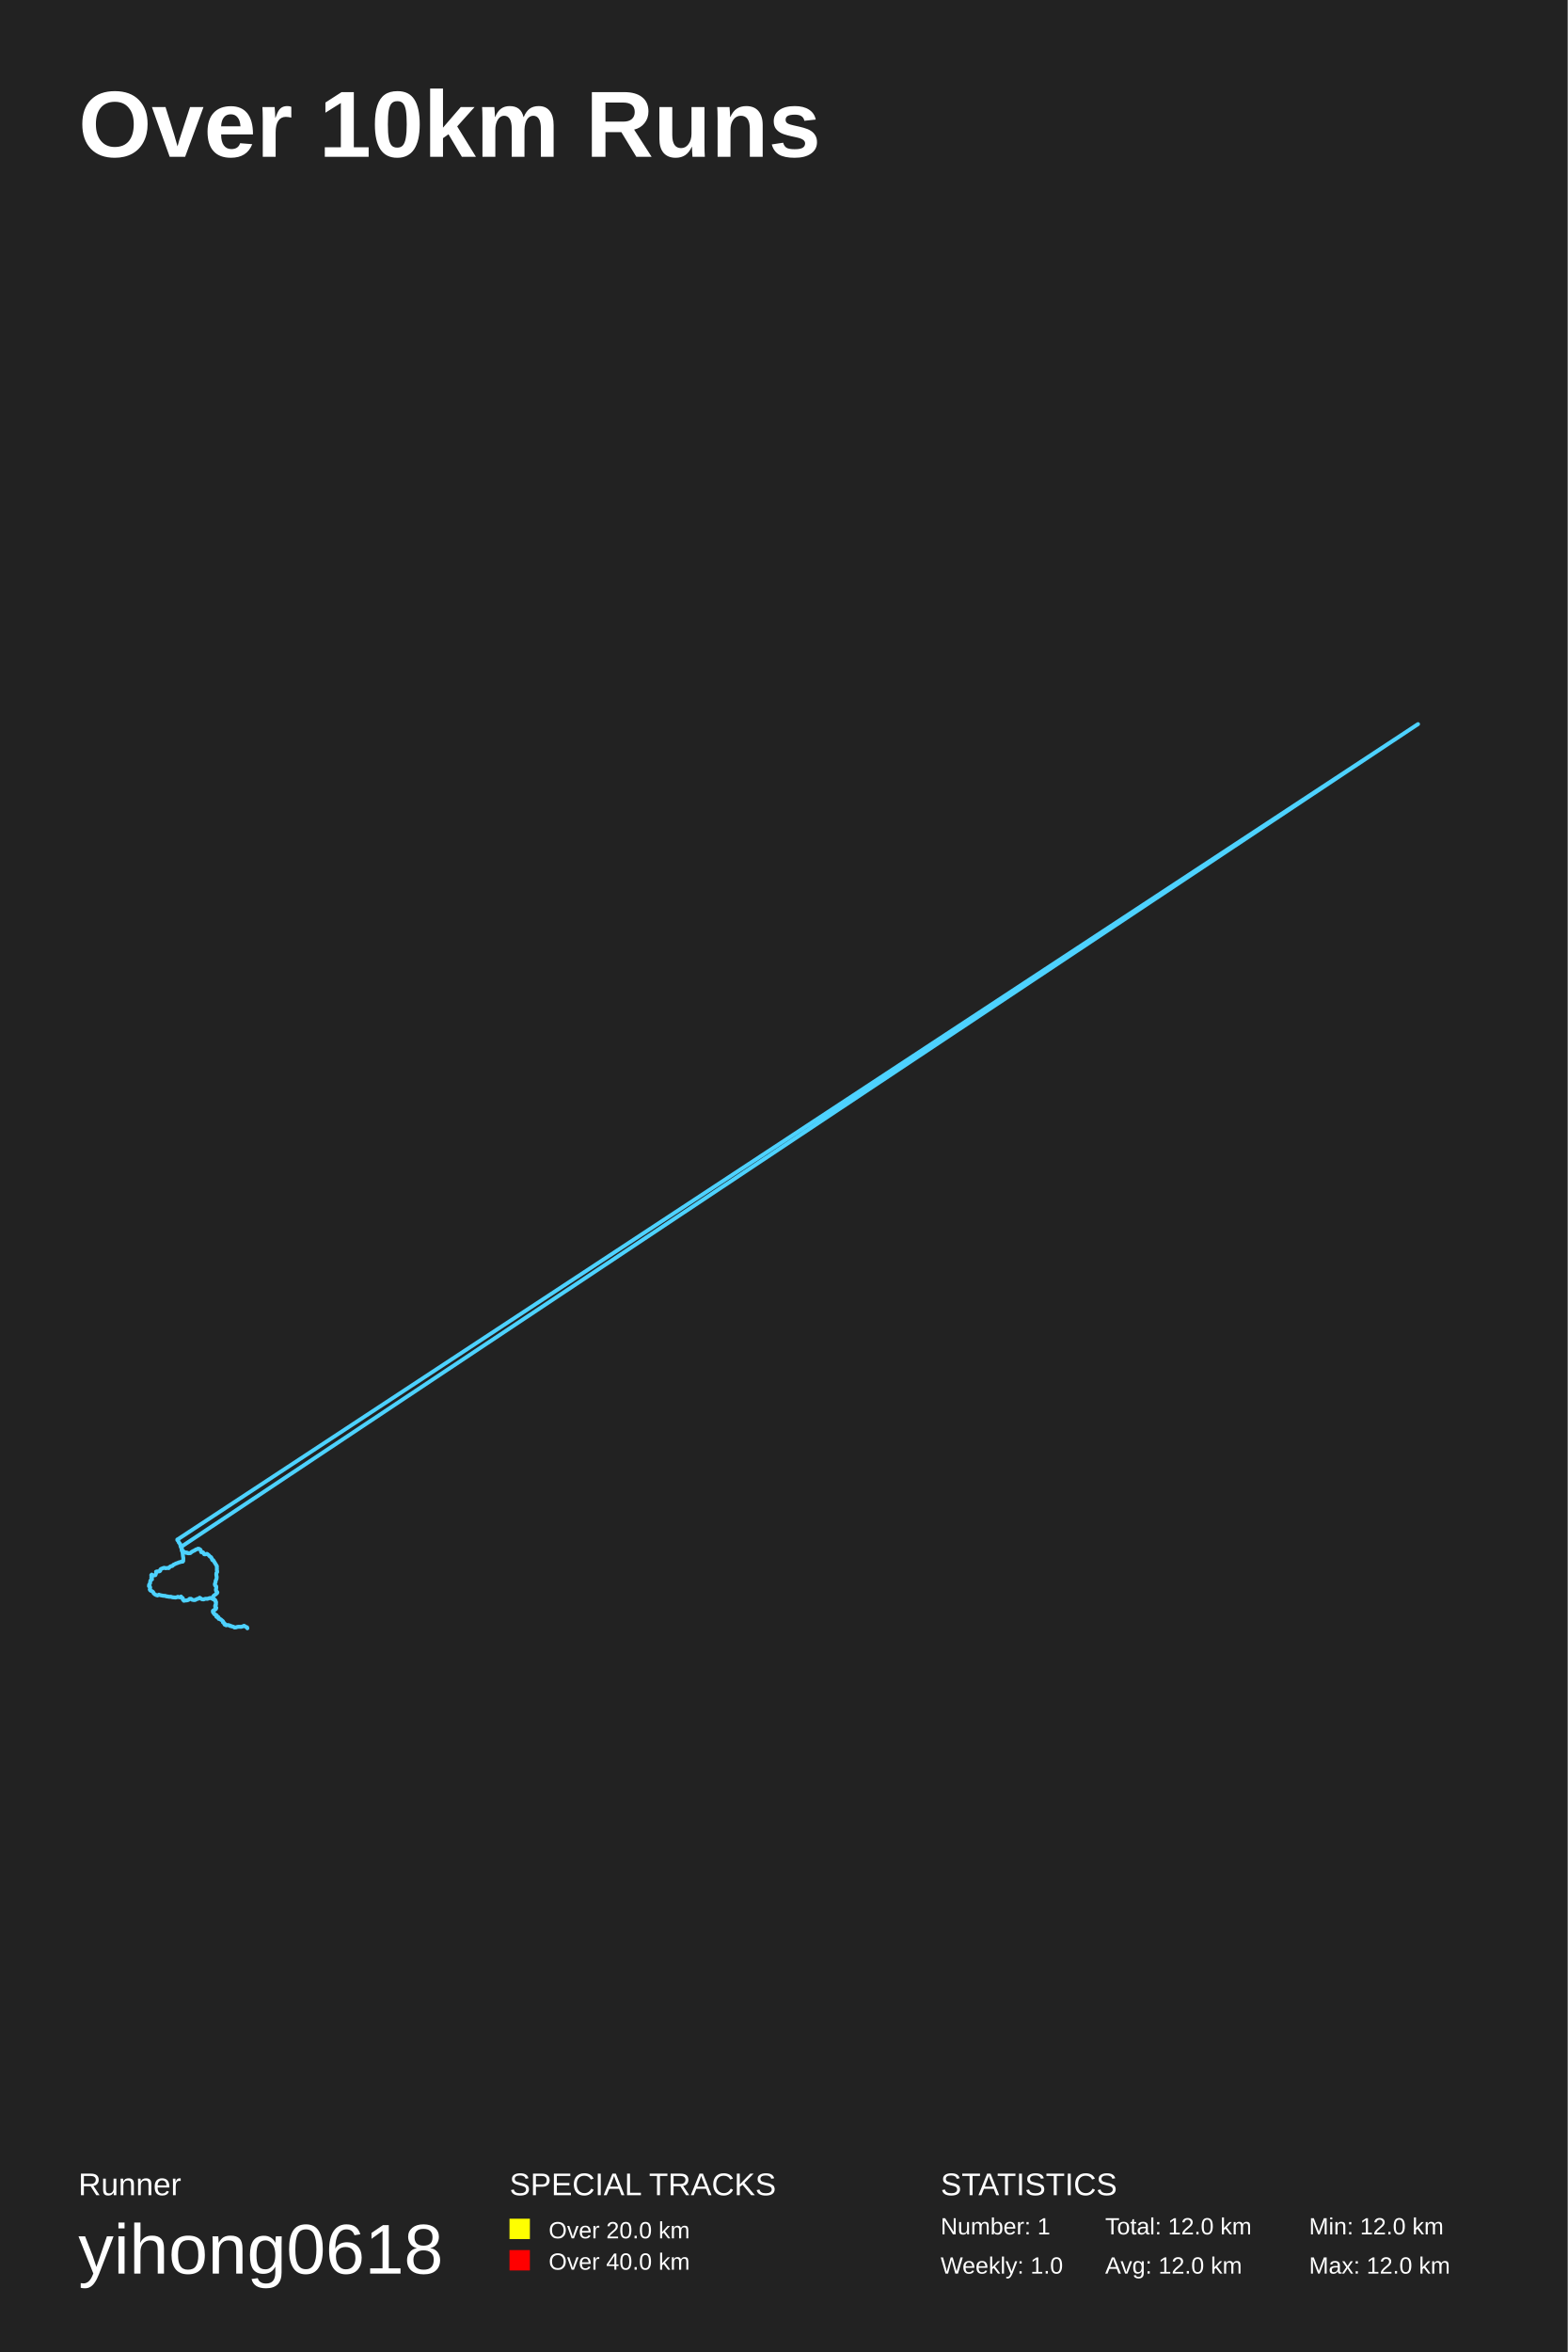
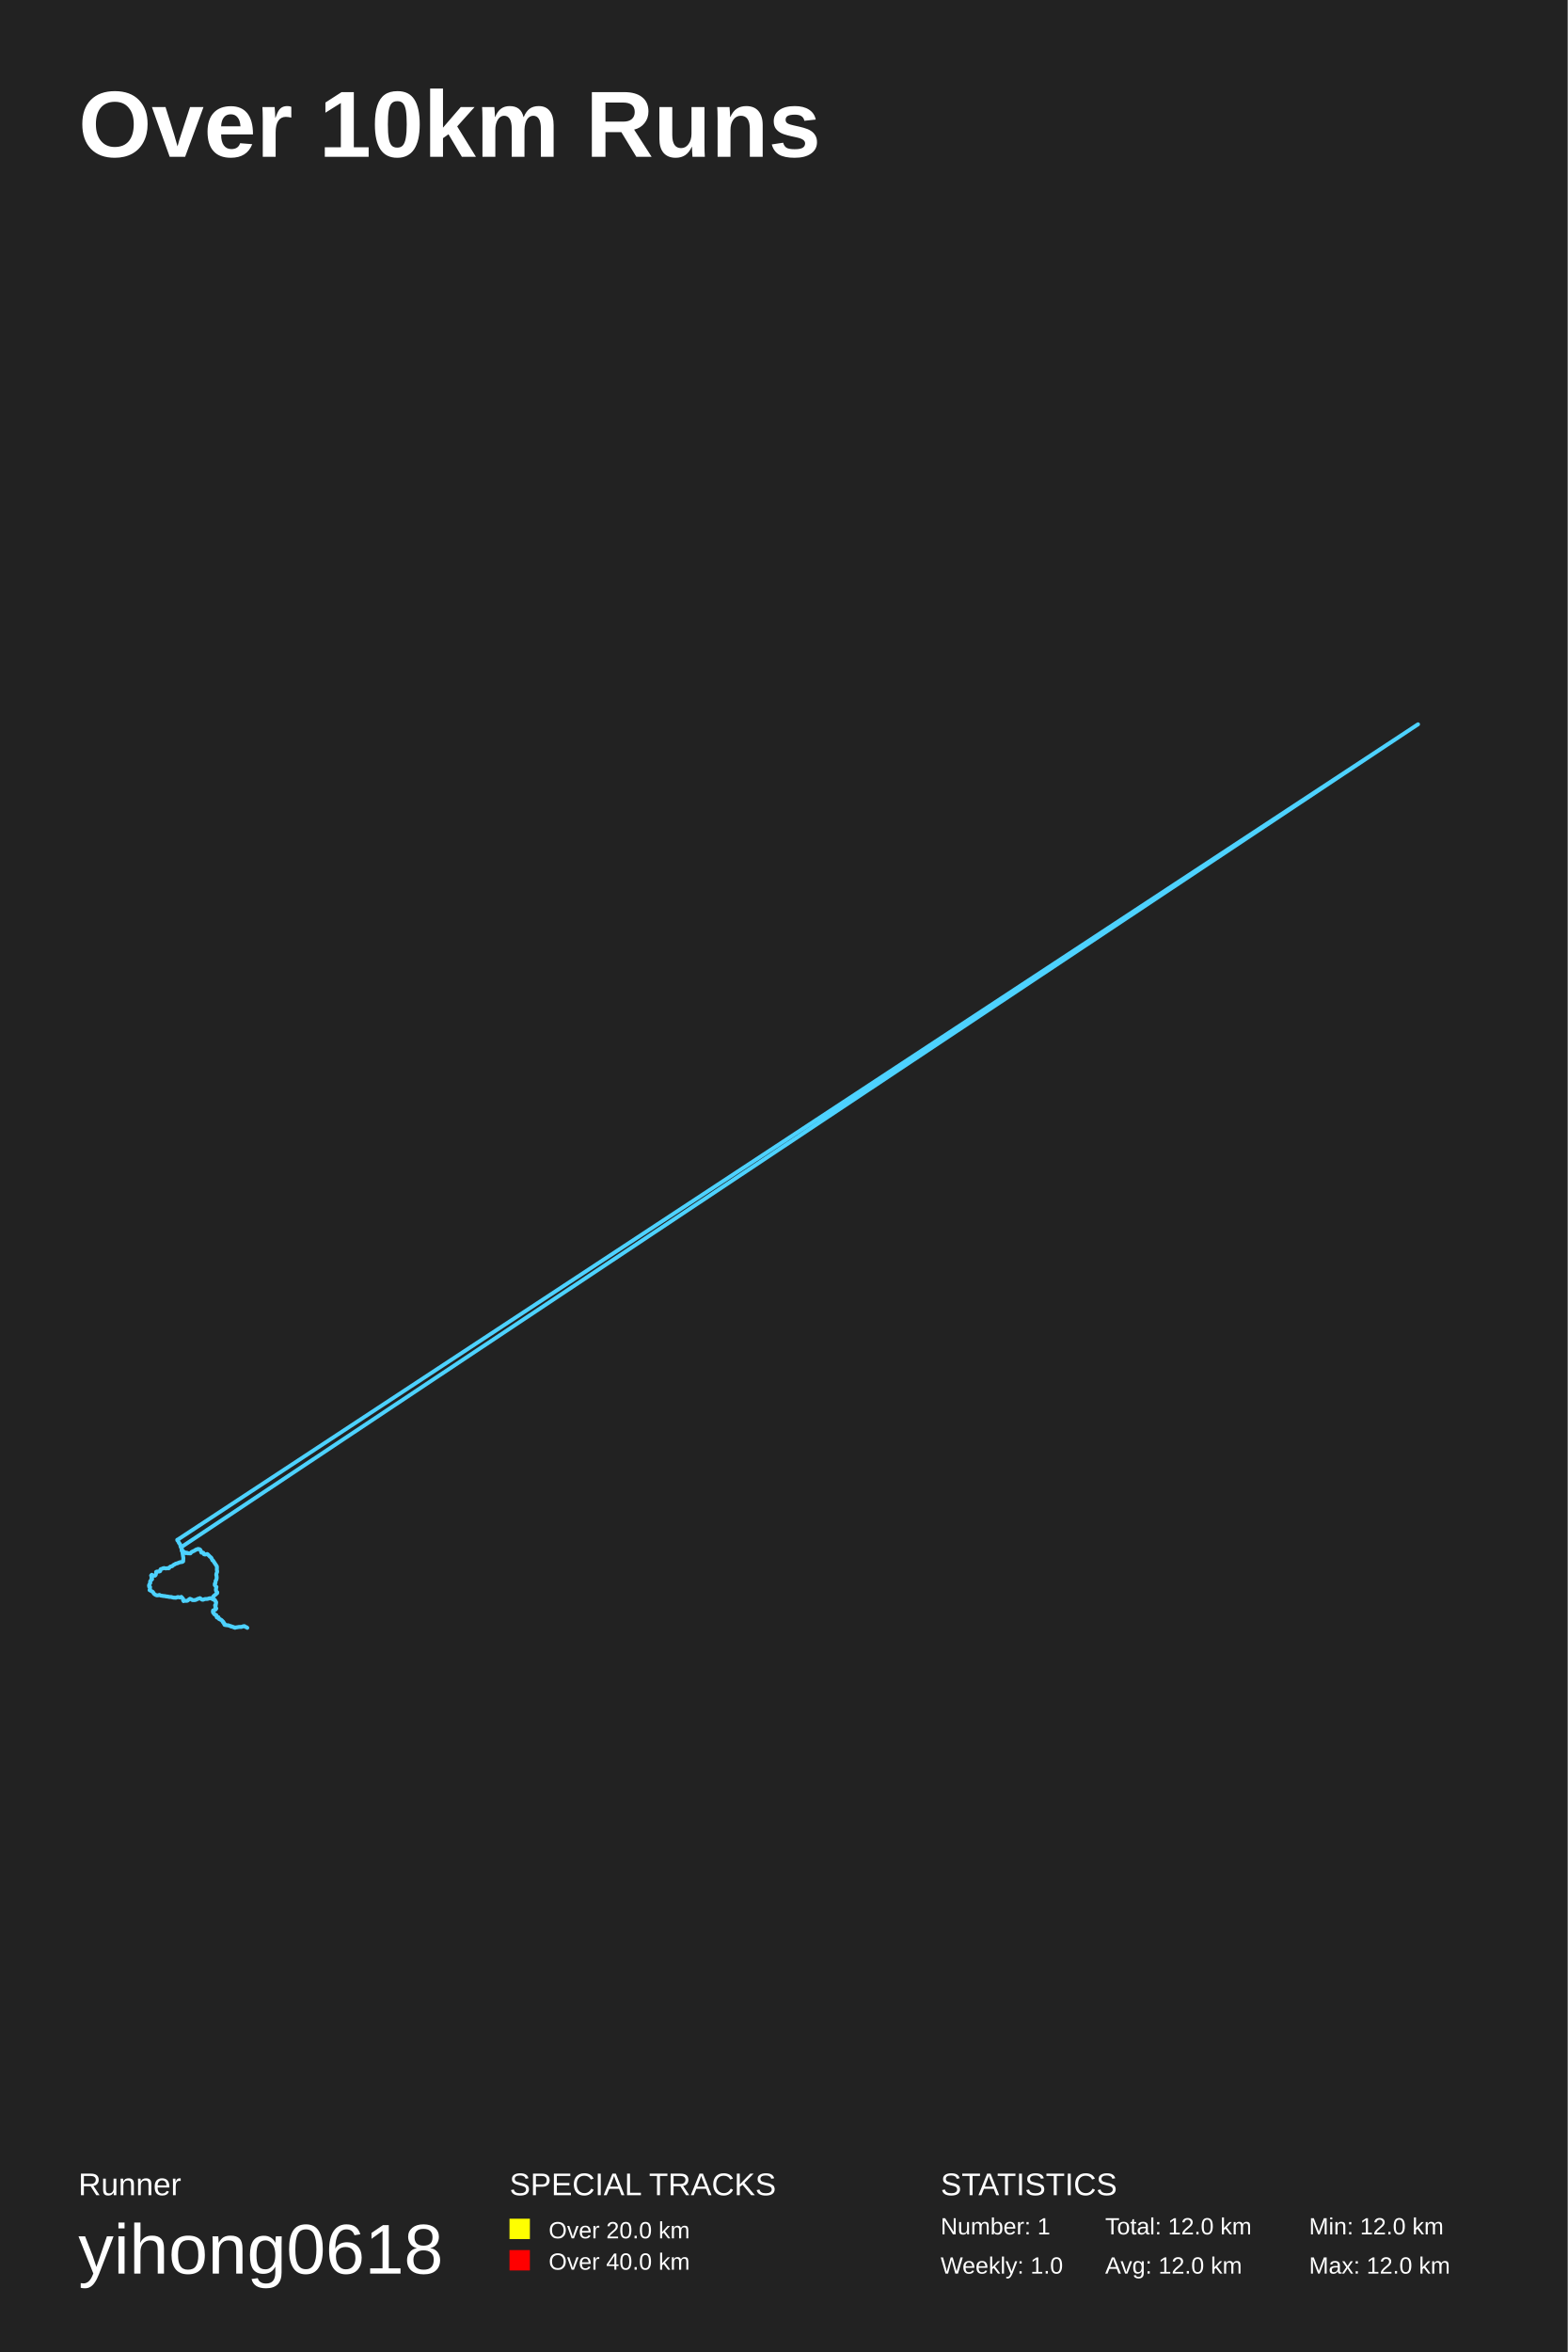
<svg xmlns="http://www.w3.org/2000/svg" baseProfile="full" height="300mm" version="1.1" viewBox="0,0,200,300" width="200mm">
  <defs />
  <rect fill="#222222" height="300" width="200" x="0" y="0" />
  <text fill="#FFFFFF" style="font-size:12px; font-family:Arial; font-weight:bold;" x="10" y="20">Over 10km Runs</text>
  <text fill="#FFFFFF" style="font-size:4px; font-family:Arial" x="10" y="280">Runner</text>
  <text fill="#FFFFFF" style="font-size:9px; font-family:Arial" x="10" y="290">yihong0618</text>
  <text fill="#FFFFFF" style="font-size:4px; font-family:Arial" x="65" y="280">SPECIAL TRACKS</text>
  <rect fill="yellow" height="2.6" width="2.6" x="65" y="283" />
  <text fill="#FFFFFF" style="font-size:3px; font-family:Arial" x="70" y="285.5">Over 20.0 km</text>
  <rect fill="red" height="2.6" width="2.6" x="65" y="287" />
  <text fill="#FFFFFF" style="font-size:3px; font-family:Arial" x="70" y="289.5">Over 40.0 km</text>
  <text fill="#FFFFFF" style="font-size:4px; font-family:Arial" x="120" y="280">STATISTICS</text>
  <text fill="#FFFFFF" style="font-size:3px; font-family:Arial" x="120" y="285">Number: 1</text>
  <text fill="#FFFFFF" style="font-size:3px; font-family:Arial" x="120" y="290">Weekly: 1.0</text>
  <text fill="#FFFFFF" style="font-size:3px; font-family:Arial" x="141" y="285">Total: 12.0 km</text>
  <text fill="#FFFFFF" style="font-size:3px; font-family:Arial" x="141" y="290">Avg: 12.0 km</text>
  <text fill="#FFFFFF" style="font-size:3px; font-family:Arial" x="167" y="285">Min: 12.0 km</text>
  <text fill="#FFFFFF" style="font-size:3px; font-family:Arial" x="167" y="290">Max: 12.0 km</text>
-   <polyline fill="none" opacity="1" points="29.918,207.591 29.785,207.496 29.647,207.47 29.542,207.422 29.395,207.406 29.257,207.343 29.129,207.28 28.987,207.275 28.863,207.312 28.654,207.217 28.607,207.106 28.545,207.011 28.436,206.922 28.412,206.764 28.283,206.664 28.236,206.622 28.131,206.574 28.041,206.511 27.899,206.485 27.851,206.374 27.851,206.253 27.718,206.29 27.599,206.205 27.618,206.032 27.519,205.984 27.4,205.947 27.314,205.831 27.234,205.731 27.157,205.605 27.162,205.463 27.329,205.342 27.457,205.305 27.566,205.141 27.523,205.041 27.452,204.925 27.457,204.789 27.528,204.646 27.538,204.499 27.571,204.367 27.471,204.251 27.438,204.099 27.352,203.998 27.224,203.993 27.229,203.993 27.243,203.998 27.214,204.004 27.229,203.993 27.219,203.998 27.214,204.004 27.214,203.998 27.157,203.951 27.134,203.809 27.153,203.709 27.214,203.603 27.291,203.524 27.352,203.466 27.471,203.393 27.58,203.298 27.69,203.203 27.728,203.108 27.671,203.013 27.58,202.94 27.538,202.782 27.566,202.682 27.576,202.581 27.595,202.434 27.571,202.318 27.481,202.271 27.438,202.207 27.405,202.071 27.457,201.913 27.504,201.797 27.504,201.654 27.566,201.502 27.623,201.386 27.633,201.249 27.647,201.133 27.618,201.017 27.604,200.917 27.595,200.812 27.609,200.638 27.699,200.522 27.699,200.395 27.656,200.264 27.675,200.122 27.661,199.958 27.675,199.774 27.205,198.999 27.119,199.01 27.067,198.952 27.039,198.857 27.015,198.783 26.991,198.741 26.958,198.668 26.906,198.599 26.82,198.568 26.763,198.525 26.706,198.446 26.63,198.367 26.516,198.278 26.44,198.209 26.388,198.193 26.274,198.23 26.179,198.257 26.055,198.251 25.998,198.167 25.951,198.067 25.889,197.999 25.775,198.014 25.699,197.983 25.708,197.962 25.742,197.956 25.723,197.951 25.699,197.978 25.666,197.978 25.699,197.978 25.694,197.983 25.685,197.978 25.699,197.967 25.656,197.898 25.618,197.798 25.604,197.725 25.556,197.656 25.528,197.64 25.447,197.603 25.39,197.551 25.305,197.551 25.267,197.546 25.262,197.535 25.176,197.582 25.1,197.619 25.043,197.63 24.977,197.651 24.915,197.698 24.834,197.751 24.782,197.788 24.734,197.798 24.663,197.83 24.587,197.872 24.502,197.92 24.402,197.983 24.326,198.072 24.226,198.114 24.141,198.114 24.036,198.12 23.955,198.099 23.965,198.078 23.965,198.078 23.951,198.083 23.941,198.114 23.884,198.051 23.813,198.02 23.756,198.067 23.68,198.009 23.589,198.02 23.513,197.983 23.437,197.893 23.366,197.856 23.357,197.835 23.342,197.819 23.266,197.735 23.2,197.719 23.2,197.725 23.19,197.709 23.176,197.651 23.2,197.561 23.195,197.493 23.124,197.424 23.105,197.377 23.057,197.308 23.043,197.229 23.01,197.108 22.986,196.934 22.915,196.882 22.882,196.797 22.81,196.745 22.796,196.655 22.725,196.56 22.673,196.476 22.663,196.439 22.625,196.439 22.644,196.45 22.644,196.45 22.63,196.439 22.639,196.439 22.654,196.445 22.706,196.355 22.692,196.366 22.62,196.366 22.63,196.387 22.62,196.387 22.639,196.392 22.63,196.392 22.63,196.387 22.63,196.376 22.639,196.381 22.63,196.376 180.91,92.362 180.815,92.42 180.815,92.42 180.815,92.42 180.724,92.478 23.086,197.319 23.119,197.435 23.186,197.509 23.171,197.63 23.186,197.746 23.224,197.851 23.281,197.951 23.3,198.093 23.314,198.209 23.333,198.399 23.352,198.557 23.38,198.673 23.39,198.841 23.366,198.994 23.38,199.089 23.314,199.189 23.114,199.2 22.986,199.252 22.839,199.279 22.701,199.342 22.568,199.395 22.44,199.431 22.349,199.489 22.231,199.542 22.112,199.595 22.079,199.658 22.05,199.679 22.05,199.684 21.993,199.732 21.912,199.758 21.798,199.763 21.713,199.827 21.627,199.874 21.589,199.953 21.513,200.016 21.418,199.995 21.314,199.995 21.195,200.021 21.086,200.027 20.995,199.974 20.886,199.985 20.805,200.016 20.744,200.037 20.658,200.079 20.558,200.111 20.473,200.169 20.43,200.258 20.444,200.343 20.397,200.395 20.349,200.416 20.311,200.427 20.216,200.448 20.121,200.427 19.998,200.443 19.907,200.474 19.931,200.517 19.926,200.59 19.917,200.654 19.893,200.701 19.888,200.759 19.865,200.817 19.817,200.917 19.694,200.922 19.603,200.964 19.537,200.98 19.451,201.012 19.413,200.975 19.371,200.954 19.342,200.938 19.318,200.906 19.356,200.891 19.361,200.838 19.333,200.88 19.295,200.901 19.328,201.028 19.299,201.201 19.385,201.338 19.39,201.454 19.261,201.502 19.176,201.649 19.157,201.833 19.138,201.97 19.024,202.128 19.005,202.323 19.114,202.371 19.157,202.476 19.152,202.576 19.105,202.734 19.157,202.84 19.257,202.908 19.404,202.961 19.542,203.082 19.599,203.219 19.741,203.351 19.926,203.451 20.097,203.503 20.273,203.403 20.43,203.461 20.63,203.503 20.796,203.535 20.981,203.551 21.095,203.556 21.209,203.614 21.357,203.624 21.485,203.656 21.637,203.672 21.803,203.667 21.931,203.714 22.079,203.74 22.25,203.756 22.411,203.767 22.582,203.719 22.696,203.672 22.834,203.725 23.005,203.746 23.095,203.64 23.162,203.746 23.323,203.851 23.319,204.014 23.404,204.114 23.456,204.178 23.661,204.141 23.841,204.13 24.05,204.067 24.183,203.93 24.373,203.93 24.492,204.041 24.687,204.083 24.887,204.083 25.005,204.02 25.162,203.94 25.333,203.904 25.471,203.793 25.599,203.872 25.732,203.972 25.875,203.998 25.993,204.004 26.108,203.946 26.279,203.919 26.45,203.94 26.597,203.883 26.706,203.851 26.825,203.819 26.996,203.888 27.138,203.925 27.229,203.956 27.376,204.009 27.485,204.146 27.533,204.304 27.557,204.451 27.552,204.625 27.519,204.789 27.462,204.952 27.595,205.078 27.547,205.22 27.405,205.321 27.267,205.389 27.214,205.531 27.262,205.7 27.352,205.858 27.504,205.953 27.652,206.053 27.628,206.211 27.794,206.253 27.899,206.348 28.013,206.474 28.184,206.569 28.312,206.685 28.45,206.801 28.512,206.953 28.645,207.064 28.754,207.233 28.939,207.275 29.105,207.275 29.276,207.322 29.457,207.396 29.604,207.459 29.78,207.501 29.927,207.58 30.084,207.58 30.236,207.528 30.402,207.496 30.588,207.496 30.74,207.506 30.873,207.475 31.015,207.427 31.139,207.369 31.272,207.448 31.381,207.522 31.519,207.564 31.557,207.691" stroke="#4DD2FF" stroke-dasharray="none" stroke-linecap="round" stroke-linejoin="round" stroke-width="0.5" />
+   <polyline fill="none" opacity="1" points="29.88,207.593 29.728,207.52 29.614,207.488 29.476,207.462 29.352,207.393 29.205,207.351 29.077,207.298 28.953,207.304 28.74,207.272 28.649,207.251 28.564,207.077 28.526,207.019 28.417,206.877 28.369,206.782 28.264,206.656 28.222,206.619 28.098,206.582 28.003,206.529 27.889,206.461 27.87,206.361 27.794,206.287 27.666,206.308 27.614,206.155 27.599,206.018 27.49,205.997 27.367,205.934 27.305,205.818 27.205,205.729 27.157,205.576 27.186,205.407 27.367,205.344 27.504,205.286 27.552,205.118 27.485,205.039 27.471,204.897 27.443,204.749 27.533,204.628 27.561,204.48 27.542,204.349 27.49,204.217 27.4,204.085 27.281,204.012 27.229,204.017 27.257,204.017 27.234,204.022 27.224,204.027 27.224,204.017 27.21,204.027 27.214,204.033 27.214,204.027 27.134,203.917 27.134,203.796 27.167,203.706 27.243,203.601 27.333,203.527 27.395,203.459 27.519,203.374 27.628,203.264 27.704,203.2 27.718,203.1 27.633,203.016 27.566,202.911 27.538,202.768 27.566,202.663 27.566,202.563 27.614,202.416 27.514,202.326 27.481,202.279 27.4,202.184 27.409,201.994 27.485,201.915 27.495,201.783 27.509,201.62 27.604,201.488 27.628,201.357 27.647,201.241 27.633,201.125 27.628,200.999 27.595,200.92 27.595,200.788 27.652,200.614 27.699,200.493 27.694,200.372 27.661,200.24 27.671,200.093 27.675,199.919 27.666,199.792 27.172,199.039 27.091,199.013 27.067,198.934 27.024,198.849 27.005,198.812 26.982,198.728 26.929,198.675 26.868,198.612 26.792,198.565 26.754,198.528 26.687,198.444 26.587,198.354 26.507,198.259 26.435,198.217 26.34,198.244 26.236,198.265 26.141,198.28 26.022,198.249 25.989,198.143 25.951,198.07 25.856,198.028 25.742,198.059 25.708,197.996 25.699,197.975 25.713,197.985 25.699,197.991 25.68,198.012 25.675,198.012 25.685,198.028 25.68,198.001 25.699,197.991 25.699,197.98 25.628,197.875 25.623,197.812 25.571,197.706 25.542,197.68 25.509,197.648 25.438,197.601 25.352,197.606 25.29,197.564 25.257,197.58 25.233,197.575 25.143,197.611 25.086,197.654 25.029,197.643 24.967,197.685 24.882,197.733 24.825,197.785 24.772,197.806 24.72,197.838 24.654,197.848 24.563,197.912 24.464,197.938 24.373,198.038 24.288,198.138 24.188,198.138 24.122,198.122 24.008,198.128 23.941,198.128 23.965,198.101 23.965,198.117 23.97,198.117 23.913,198.112 23.851,198.054 23.794,198.049 23.713,198.101 23.661,198.022 23.561,198.07 23.485,197.98 23.428,197.901 23.361,197.864 23.347,197.87 23.319,197.817 23.257,197.748 23.19,197.769 23.195,197.754 23.181,197.722 23.181,197.643 23.2,197.564 23.167,197.506 23.114,197.427 23.091,197.369 23.048,197.311 23.029,197.211 23.005,197.106 22.967,196.948 22.891,196.869 22.839,196.816 22.81,196.753 22.768,196.642 22.696,196.553 22.682,196.473 22.663,196.468 22.625,196.473 22.649,196.473 22.635,196.463 22.644,196.463 22.644,196.463 22.673,196.452 22.701,196.389 22.692,196.41 22.611,196.4 22.625,196.416 22.616,196.426 22.625,196.416 22.625,196.41 22.63,196.405 22.63,196.4 22.639,196.405 180.91,92.386 180.815,92.444 180.815,92.444 180.815,92.444 180.815,92.444 180.724,92.502 23.095,197.359 23.143,197.485 23.186,197.569 23.171,197.69 23.19,197.817 23.247,197.901 23.295,198.012 23.295,198.165 23.323,198.28 23.347,198.475 23.376,198.628 23.395,198.744 23.38,198.918 23.371,199.055 23.371,199.144 23.252,199.229 23.057,199.25 22.929,199.276 22.801,199.323 22.658,199.392 22.52,199.429 22.392,199.466 22.307,199.534 22.188,199.582 22.093,199.645 22.05,199.703 22.05,199.703 22.026,199.713 21.969,199.766 21.879,199.787 21.756,199.813 21.665,199.877 21.618,199.919 21.57,200.014 21.475,200.045 21.385,200.014 21.261,200.04 21.162,200.056 21.057,200.04 20.962,200.003 20.858,200.024 20.791,200.04 20.71,200.087 20.611,200.119 20.506,200.145 20.459,200.219 20.425,200.319 20.44,200.393 20.368,200.419 20.34,200.445 20.283,200.451 20.178,200.467 20.088,200.44 19.964,200.472 19.912,200.503 19.931,200.551 19.922,200.646 19.907,200.683 19.903,200.735 19.888,200.788 19.865,200.883 19.774,200.978 19.665,200.956 19.594,200.978 19.508,201.041 19.428,201.03 19.404,200.978 19.371,200.988 19.342,200.935 19.314,200.93 19.356,200.862 19.38,200.867 19.333,200.92 19.276,200.956 19.333,201.099 19.323,201.288 19.413,201.404 19.352,201.494 19.238,201.573 19.147,201.731 19.176,201.894 19.086,202.047 19.01,202.205 19.033,202.389 19.147,202.431 19.128,202.526 19.138,202.642 19.081,202.821 19.195,202.874 19.314,202.948 19.451,203.011 19.565,203.148 19.637,203.279 19.812,203.411 19.988,203.485 20.14,203.49 20.34,203.432 20.492,203.516 20.682,203.543 20.877,203.574 21.01,203.58 21.138,203.611 21.261,203.632 21.409,203.643 21.537,203.68 21.694,203.696 21.846,203.696 21.974,203.738 22.131,203.775 22.283,203.785 22.463,203.79 22.62,203.722 22.734,203.701 22.891,203.759 23.029,203.743 23.129,203.68 23.224,203.785 23.357,203.933 23.352,204.106 23.423,204.228 23.513,204.159 23.727,204.196 23.922,204.17 24.084,204.027 24.226,203.927 24.411,203.996 24.54,204.091 24.772,204.096 24.92,204.08 25.072,204.022 25.224,203.938 25.395,203.89 25.499,203.843 25.632,203.927 25.765,204.033 25.913,204.048 26.027,203.996 26.165,203.954 26.34,203.954 26.497,203.938 26.64,203.89 26.749,203.859 26.877,203.859 27.034,203.927 27.181,203.959 27.286,203.991 27.414,204.075 27.481,204.238 27.58,204.365 27.557,204.533 27.523,204.686 27.504,204.865 27.481,205.028 27.595,205.16 27.504,205.297 27.352,205.339 27.238,205.476 27.2,205.634 27.305,205.776 27.381,205.924 27.576,205.997 27.652,206.134 27.675,206.271 27.865,206.277 27.913,206.424 28.055,206.524 28.236,206.624 28.359,206.74 28.478,206.866 28.573,207.014 28.668,207.146 28.797,207.277 28.987,207.304 29.181,207.325 29.329,207.383 29.519,207.441 29.657,207.493 29.832,207.546 29.98,207.625 30.132,207.572 30.284,207.556 30.469,207.52 30.645,207.514 30.783,207.52 30.93,207.467 31.053,207.425 31.186,207.414 31.305,207.514 31.443,207.551 31.547,207.63" stroke="#4DD2FF" stroke-dasharray="none" stroke-linecap="round" stroke-linejoin="round" stroke-width="0.5" />
</svg>
